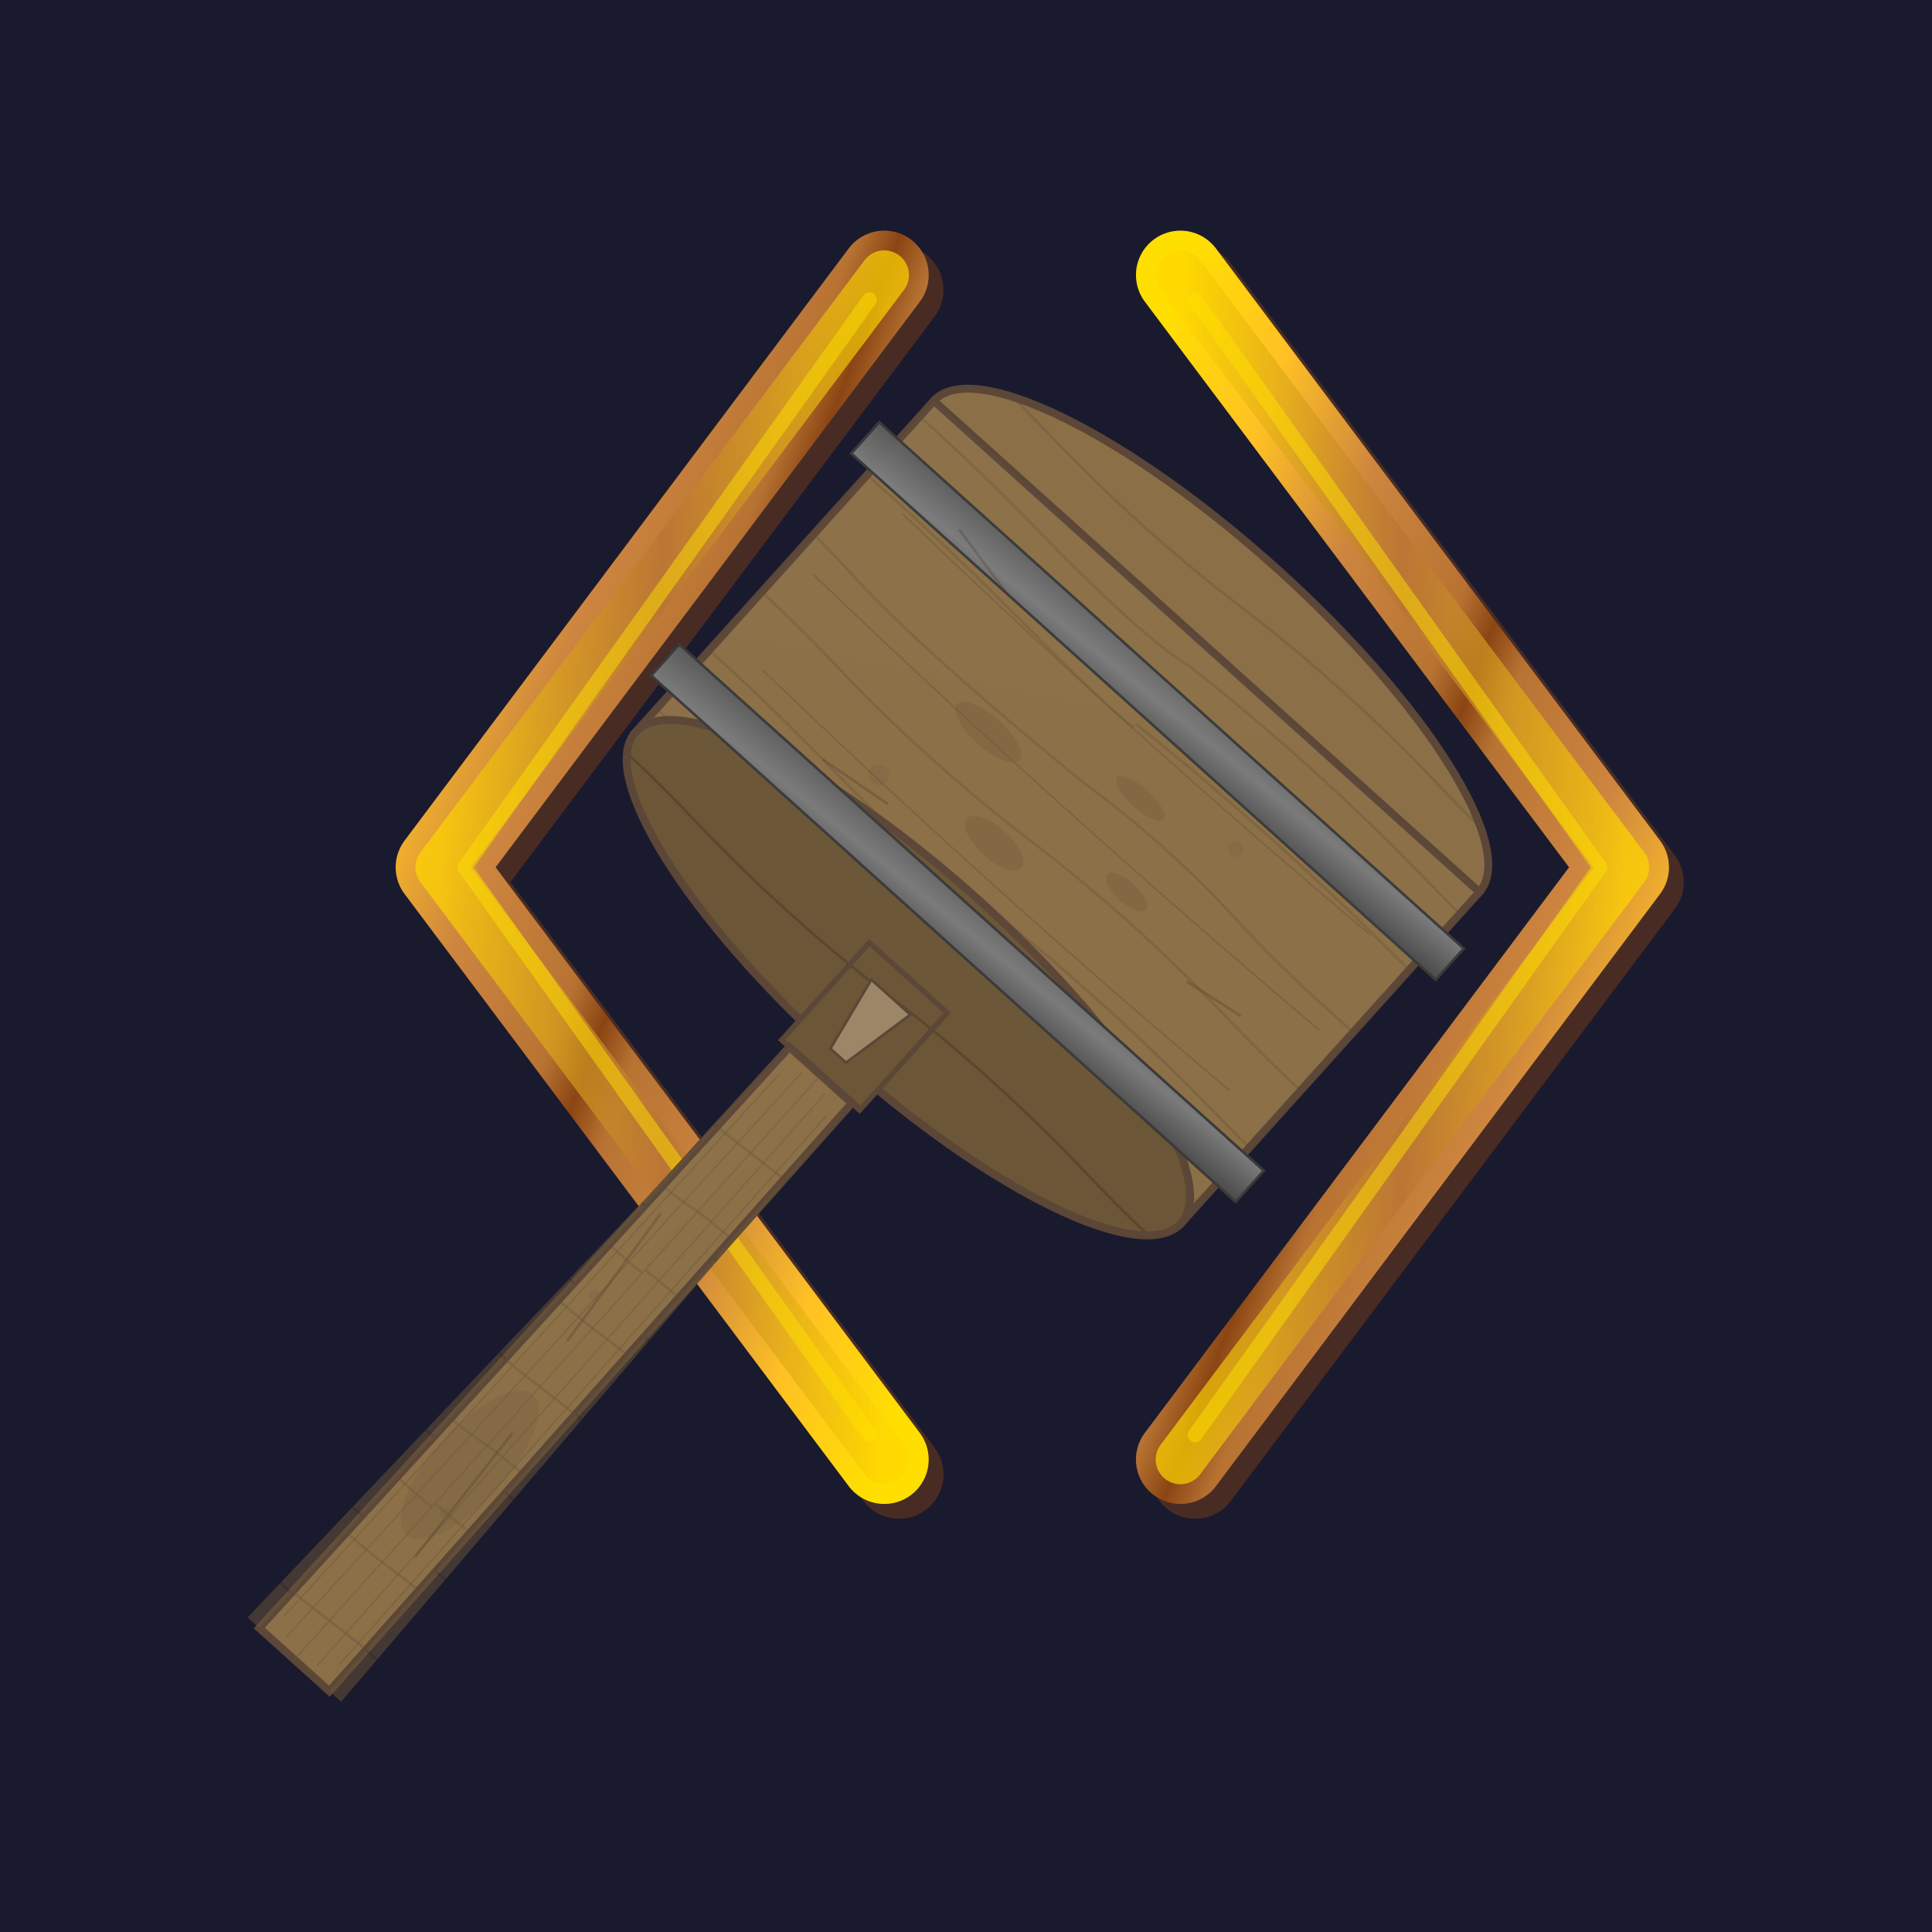
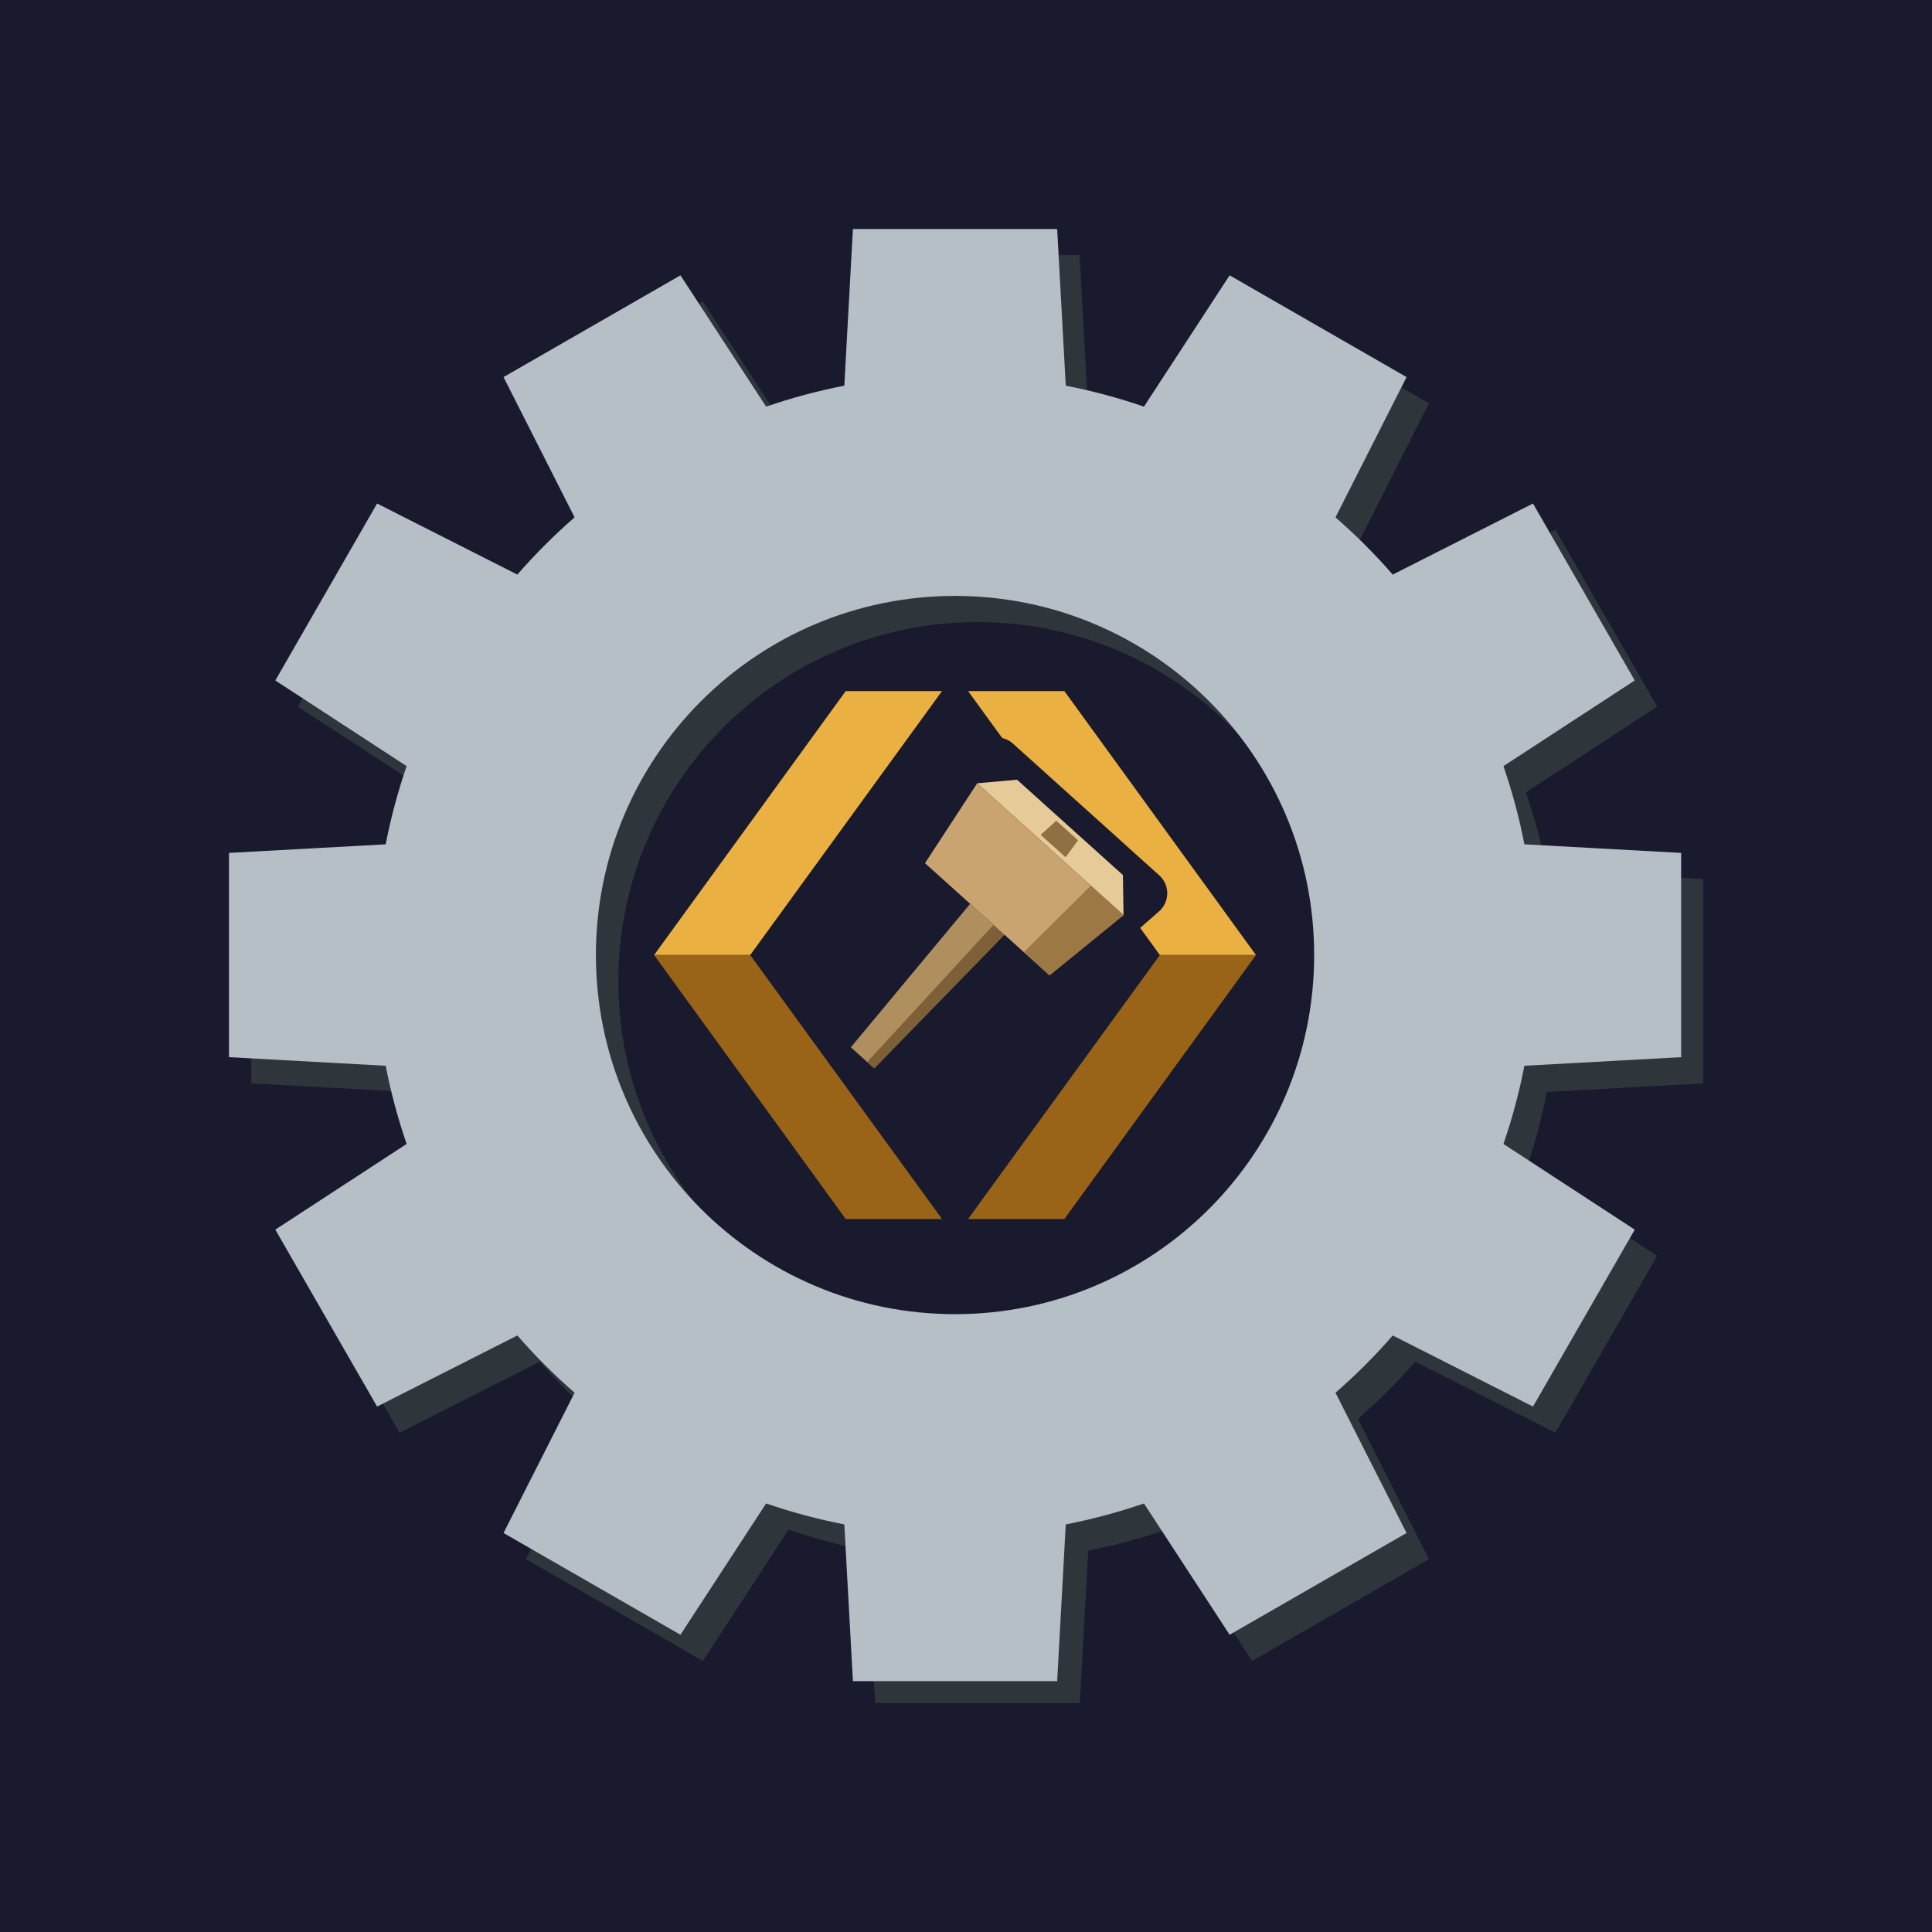
<svg xmlns="http://www.w3.org/2000/svg" width="152" height="152" viewBox="0 0 152 152">
  <rect width="152" height="152" fill="#1a1a2e" />
-   <svg x="18" y="18" width="116" height="116" viewBox="128.5 152.5 233.5 239" preserveAspectRatio="xMidYMid meet">
+   <svg x="18" y="18" width="116" height="116" viewBox="5.86 5.86 394.14 394.14" preserveAspectRatio="xMidYMid meet">
    <defs>
-       <pattern id="oakGrain" x="0" y="0" width="100" height="200" patternUnits="userSpaceOnUse">
-         <rect width="100" height="200" fill="#8B6F47" />
-         <path d="M0,10 Q25,8 50,10 T100,10" stroke="#6B5637" stroke-width="0.5" fill="none" opacity="0.4" />
-         <path d="M0,25 Q30,23 60,25 T100,25" stroke="#6B5637" stroke-width="0.5" fill="none" opacity="0.4" />
-         <path d="M0,40 Q35,38 70,40 T100,40" stroke="#6B5637" stroke-width="0.5" fill="none" opacity="0.4" />
-         <path d="M0,55 Q20,53 40,55 T100,55" stroke="#6B5637" stroke-width="0.5" fill="none" opacity="0.4" />
-         <path d="M0,70 Q25,68 50,70 T100,70" stroke="#6B5637" stroke-width="0.5" fill="none" opacity="0.4" />
-         <path d="M0,85 Q30,83 60,85 T100,85" stroke="#6B5637" stroke-width="0.5" fill="none" opacity="0.4" />
-         <path d="M0,100 Q35,98 70,100 T100,100" stroke="#6B5637" stroke-width="0.5" fill="none" opacity="0.4" />
-         <path d="M0,115 Q20,113 40,115 T100,115" stroke="#6B5637" stroke-width="0.5" fill="none" opacity="0.4" />
-         <path d="M0,130 Q25,128 50,130 T100,130" stroke="#6B5637" stroke-width="0.5" fill="none" opacity="0.4" />
-         <path d="M0,145 Q30,143 60,145 T100,145" stroke="#6B5637" stroke-width="0.5" fill="none" opacity="0.4" />
-         <path d="M0,160 Q35,158 70,160 T100,160" stroke="#6B5637" stroke-width="0.5" fill="none" opacity="0.4" />
-         <path d="M0,175 Q20,173 40,175 T100,175" stroke="#6B5637" stroke-width="0.5" fill="none" opacity="0.4" />
-         <path d="M0,190 Q25,188 50,190 T100,190" stroke="#6B5637" stroke-width="0.5" fill="none" opacity="0.4" />
-       </pattern>
-       <pattern id="oakGrainDark" x="0" y="0" width="100" height="200" patternUnits="userSpaceOnUse">
-         <rect width="100" height="200" fill="#6B5637" />
-         <path d="M0,10 Q25,8 50,10 T100,10" stroke="#4B3627" stroke-width="0.5" fill="none" opacity="0.5" />
-         <path d="M0,30 Q30,28 60,30 T100,30" stroke="#4B3627" stroke-width="0.5" fill="none" opacity="0.5" />
-         <path d="M0,50 Q35,48 70,50 T100,50" stroke="#4B3627" stroke-width="0.5" fill="none" opacity="0.5" />
-         <path d="M0,70 Q20,68 40,70 T100,70" stroke="#4B3627" stroke-width="0.5" fill="none" opacity="0.5" />
-         <path d="M0,90 Q25,88 50,90 T100,90" stroke="#4B3627" stroke-width="0.5" fill="none" opacity="0.5" />
-         <path d="M0,110 Q30,108 60,110 T100,110" stroke="#4B3627" stroke-width="0.5" fill="none" opacity="0.5" />
-         <path d="M0,130 Q35,128 70,130 T100,130" stroke="#4B3627" stroke-width="0.5" fill="none" opacity="0.5" />
-         <path d="M0,150 Q20,148 40,150 T100,150" stroke="#4B3627" stroke-width="0.5" fill="none" opacity="0.5" />
-         <path d="M0,170 Q25,168 50,170 T100,170" stroke="#4B3627" stroke-width="0.5" fill="none" opacity="0.5" />
-         <path d="M0,190 Q30,188 60,190 T100,190" stroke="#4B3627" stroke-width="0.5" fill="none" opacity="0.5" />
-       </pattern>
-       <linearGradient id="ironGradient" x1="0%" y1="0%" x2="100%" y2="100%">
-         <stop offset="0%" style="stop-color:#5A5A5A;stop-opacity:1" />
-         <stop offset="50%" style="stop-color:#7A7A7A;stop-opacity:1" />
-         <stop offset="100%" style="stop-color:#4A4A4A;stop-opacity:1" />
-       </linearGradient>
-       <linearGradient id="oilSheen" x1="0%" y1="0%" x2="100%" y2="100%">
-         <stop offset="0%" style="stop-color:#FFFFFF;stop-opacity:0.1" />
-         <stop offset="50%" style="stop-color:#FFFFFF;stop-opacity:0.05" />
-         <stop offset="100%" style="stop-color:#FFFFFF;stop-opacity:0" />
-       </linearGradient>
-       <linearGradient id="metalGradient" x1="0%" y1="0%" x2="100%" y2="100%">
-         <stop offset="0%" style="stop-color:#FFDF00;stop-opacity:1" />
-         <stop offset="15%" style="stop-color:#FFC125;stop-opacity:1" />
-         <stop offset="30%" style="stop-color:#CD853F;stop-opacity:1" />
-         <stop offset="45%" style="stop-color:#B87333;stop-opacity:1" />
-         <stop offset="50%" style="stop-color:#8B4513;stop-opacity:1" />
-         <stop offset="55%" style="stop-color:#B87333;stop-opacity:1" />
-         <stop offset="70%" style="stop-color:#CD853F;stop-opacity:1" />
-         <stop offset="85%" style="stop-color:#FFC125;stop-opacity:1" />
-         <stop offset="100%" style="stop-color:#FFDF00;stop-opacity:1" />
-       </linearGradient>
-       <linearGradient id="bracketGradient" x1="0%" y1="0%" x2="100%" y2="0%">
-         <stop offset="0%" style="stop-color:#FFD700;stop-opacity:1" />
-         <stop offset="50%" style="stop-color:#B87333;stop-opacity:1" />
-         <stop offset="100%" style="stop-color:#FFD700;stop-opacity:1" />
-       </linearGradient>
+       <path id="gear-body" fill-rule="evenodd" d="M170.4,47.8 L172.7,5.9 L227.3,5.9 L229.6,47.8 A155,155 0 0 1 250.5,53.4L250.5,53.4 L273.4,18.3 L320.7,45.5 L301.7,83 A155,155 0 0 1 317,98.3L317,98.3 L354.5,79.3 L381.7,126.6 L346.6,149.5 A155,155 0 0 1 352.2,170.4L352.2,170.4 L394.1,172.7 L394.1,227.3 L352.2,229.6 A155,155 0 0 1 346.6,250.5L346.6,250.5 L381.7,273.4 L354.5,320.7 L317,301.7 A155,155 0 0 1 301.7,317L301.7,317 L320.7,354.5 L273.4,381.7 L250.5,346.6 A155,155 0 0 1 229.6,352.2L229.6,352.2 L227.3,394.1 L172.7,394.1 L170.4,352.2 A155,155 0 0 1 149.5,346.6L149.5,346.6 L126.6,381.7 L79.3,354.5 L98.3,317 A155,155 0 0 1 83,301.7L83,301.7 L45.5,320.7 L18.3,273.4 L53.4,250.5 A155,155 0 0 1 47.8,229.6L47.8,229.6 L5.9,227.3 L5.9,172.7 L47.8,170.4 A155,155 0 0 1 53.4,149.5L53.4,149.5 L18.3,126.6 L45.5,79.3 L83,98.3 A155,155 0 0 1 98.3,83L98.3,83 L79.3,45.5 L126.6,18.3 L149.5,53.4 A155,155 0 0 1 170.4,47.8 Z M200,104 A96,96 0 1 1 200,296 A96,96 0 1 1 200,104 Z" />
+       <g id="tags">
+         <path fill="#EBB042" d="M143.8,64.3 L45.3,200 L94.7,200 L193.3,64.3 Z" />
+         <path fill="#9A6418" d="M45.3,200 L143.8,335.7 L193.3,335.7 L94.7,200 Z" />
+         <path fill="#EBB042" d="M256.2,64.3 L354.7,200 L305.3,200 L206.7,64.3 Z" />
+         <path fill="#9A6418" d="M354.7,200 L256.2,335.7 L206.7,335.7 L305.3,200 Z" />
+       </g>
+       <g id="mallet">
+         <g transform="rotate(42 200 200)">
+           <path fill="#B08F5E" d="M178,154 L222,154 L215,332 L185,332 Z" />
+           <path fill="#7E6038" d="M208,154 L222,154 L215,332 L206,332 Z" />
+           <path fill="#E6CB99" d="M106,64 L132,36 L268,36 L294,64 Z" />
+           <path fill="#8E7042" d="M186,40 L214,40 L216,60 L184,60 Z" />
+           <path fill="#C9A470" d="M106,64 L294,64 L280,154 L120,154 Z" />
+           <path fill="#9C7844" d="M252,64 L294,64 L280,154 L247,154 Z" />
+         </g>
+       </g>
+       <mask id="cut-lockup">
+         <rect width="400" height="400" fill="#fff" />
+         <g transform="translate(200 200) scale(.28) translate(-200 -200)" stroke="#000" stroke-width="46" stroke-linejoin="round" fill="#000">
+           <path transform="rotate(42 200 200)" d="M178,154 L222,154 L215,332 L185,332 Z" />
+           <path transform="rotate(42 200 200)" d="M106,36 L294,36 L280,154 L120,154 Z" />
+         </g>
+       </mask>
    </defs>
-     <g transform="translate(256, 256) scale(0.8)">
-       <g transform="translate(-75, 0)">
-         <path d="M 45 -120 L -45 0 L 45 120" stroke="#8B4513" stroke-width="18" fill="none" stroke-linecap="round" stroke-linejoin="round" opacity="0.4" transform="translate(3, 3)" />
-         <path d="M 45 -120 L -45 0 L 45 120" stroke="url(#metalGradient)" stroke-width="18" fill="none" stroke-linecap="round" stroke-linejoin="round" />
-         <path d="M 45 -120 L -45 0 L 45 120" stroke="url(#bracketGradient)" stroke-width="10" fill="none" stroke-linecap="round" stroke-linejoin="round" opacity="0.7" />
-         <path d="M 42 -115 L -40 0 L 42 115" stroke="#FFDF00" stroke-width="3" fill="none" stroke-linecap="round" stroke-linejoin="round" opacity="0.5" />
-       </g>
-       <g transform="translate(75, 0)">
-         <path d="M -45 -120 L 45 0 L -45 120" stroke="#8B4513" stroke-width="18" fill="none" stroke-linecap="round" stroke-linejoin="round" opacity="0.4" transform="translate(3, 3)" />
-         <path d="M -45 -120 L 45 0 L -45 120" stroke="url(#metalGradient)" stroke-width="18" fill="none" stroke-linecap="round" stroke-linejoin="round" />
-         <path d="M -45 -120 L 45 0 L -45 120" stroke="url(#bracketGradient)" stroke-width="10" fill="none" stroke-linecap="round" stroke-linejoin="round" opacity="0.7" />
-         <path d="M -42 -115 L 40 0 L -42 115" stroke="#FFDF00" stroke-width="3" fill="none" stroke-linecap="round" stroke-linejoin="round" opacity="0.5" />
+     <g mask="url(#cut-lockup)">
+       <use href="#gear-body" transform="translate(6,7)" fill="#2E353B" />
+       <use href="#gear-body" fill="#B6BEC6" />
+       <g transform="translate(200 200) scale(.52) translate(-200 -200)">
+         <use href="#tags" />
      </g>
    </g>
-     <g transform="translate(216, 296) rotate(42) scale(0.85)">
-       <g id="malletHead">
-         <ellipse cx="0" cy="-120" rx="70" ry="20" fill="url(#oakGrain)" stroke="#5B4637" stroke-width="1.5" />
-         <rect x="-70" y="-120" width="140" height="85" fill="url(#oakGrain)" stroke="#5B4637" stroke-width="1.5" />
-         <ellipse cx="0" cy="-35" rx="70" ry="20" fill="url(#oakGrainDark)" stroke="#5B4637" stroke-width="1.5" />
-         <rect x="-75" y="-110" width="150" height="8" fill="url(#ironGradient)" stroke="#3A3A3A" stroke-width="0.5" />
-         <rect x="-75" y="-53" width="150" height="8" fill="url(#ironGradient)" stroke="#3A3A3A" stroke-width="0.5" />
-         <ellipse cx="-20" cy="-80" rx="8" ry="3" fill="#6B5637" opacity="0.3" />
-         <ellipse cx="10" cy="-90" rx="6" ry="2" fill="#6B5637" opacity="0.3" />
-         <ellipse cx="-5" cy="-65" rx="7" ry="3" fill="#6B5637" opacity="0.3" />
-         <ellipse cx="20" cy="-75" rx="5" ry="2" fill="#6B5637" opacity="0.3" />
-         <path d="M-60,-100 Q0,-98 60,-100" stroke="#6B5637" stroke-width="0.3" fill="none" opacity="0.5" />
-         <path d="M-65,-80 Q0,-78 65,-80" stroke="#6B5637" stroke-width="0.3" fill="none" opacity="0.5" />
-         <path d="M-60,-60 Q0,-58 60,-60" stroke="#6B5637" stroke-width="0.3" fill="none" opacity="0.5" />
-       </g>
-       <g id="handle">
-         <rect x="-10" y="-35" width="20" height="25" fill="url(#oakGrainDark)" stroke="#5B4637" stroke-width="1" />
-         <path d="M-8,-10 L-9,140 L9,140 L8,-10 Z" fill="url(#oakGrain)" stroke="#5B4637" stroke-width="1.5" />
-         <path d="M-8,-10 Q-10,65 -12,140 L-9,140 Z" fill="url(#oakGrainDark)" opacity="0.5" />
-         <path d="M8,-10 Q10,65 12,140 L9,140 Z" fill="url(#oakGrainDark)" opacity="0.5" />
-         <ellipse cx="0" cy="90" rx="7" ry="18" fill="#6B5637" opacity="0.2" />
-         <line x1="-6" y1="-5" x2="-7" y2="135" stroke="#6B5637" stroke-width="0.3" opacity="0.4" />
-         <line x1="-3" y1="-8" x2="-4" y2="138" stroke="#6B5637" stroke-width="0.3" opacity="0.4" />
-         <line x1="0" y1="-10" x2="0" y2="140" stroke="#6B5637" stroke-width="0.3" opacity="0.4" />
-         <line x1="3" y1="-8" x2="4" y2="138" stroke="#6B5637" stroke-width="0.3" opacity="0.4" />
-         <line x1="6" y1="-5" x2="7" y2="135" stroke="#6B5637" stroke-width="0.3" opacity="0.4" />
-         <path d="M-5,-30 L-2,-15 L2,-15 L5,-30 Z" fill="#9B8667" stroke="#5B4637" stroke-width="0.5" />
-       </g>
-       <g id="aging" opacity="0.3">
-         <line x1="-50" y1="-105" x2="-35" y2="-102" stroke="#4B3627" stroke-width="0.5" />
-         <line x1="40" y1="-70" x2="52" y2="-72" stroke="#4B3627" stroke-width="0.5" />
-         <line x1="-40" y1="-55" x2="-25" y2="-57" stroke="#4B3627" stroke-width="0.5" />
-         <line x1="-5" y1="30" x2="-2" y2="60" stroke="#4B3627" stroke-width="0.5" />
-         <line x1="2" y1="80" x2="4" y2="110" stroke="#4B3627" stroke-width="0.5" />
-         <circle cx="-30" cy="-60" r="2" fill="#5B4637" opacity="0.4" />
-         <circle cx="30" cy="-95" r="1.5" fill="#5B4637" opacity="0.4" />
-         <circle cx="-4" cy="50" r="1" fill="#5B4637" opacity="0.4" />
-         <circle cx="3" cy="100" r="1.2" fill="#5B4637" opacity="0.4" />
-       </g>
-       <g id="sheen" opacity="0.15">
-         <rect x="-70" y="-120" width="140" height="85" fill="url(#oilSheen)" />
-         <path d="M-8,-10 L-9,140 L9,140 L8,-10 Z" fill="url(#oilSheen)" />
-       </g>
+     <g transform="translate(200 200) scale(.28) translate(-200 -200)">
+       <use href="#mallet" />
    </g>
  </svg>
</svg>
